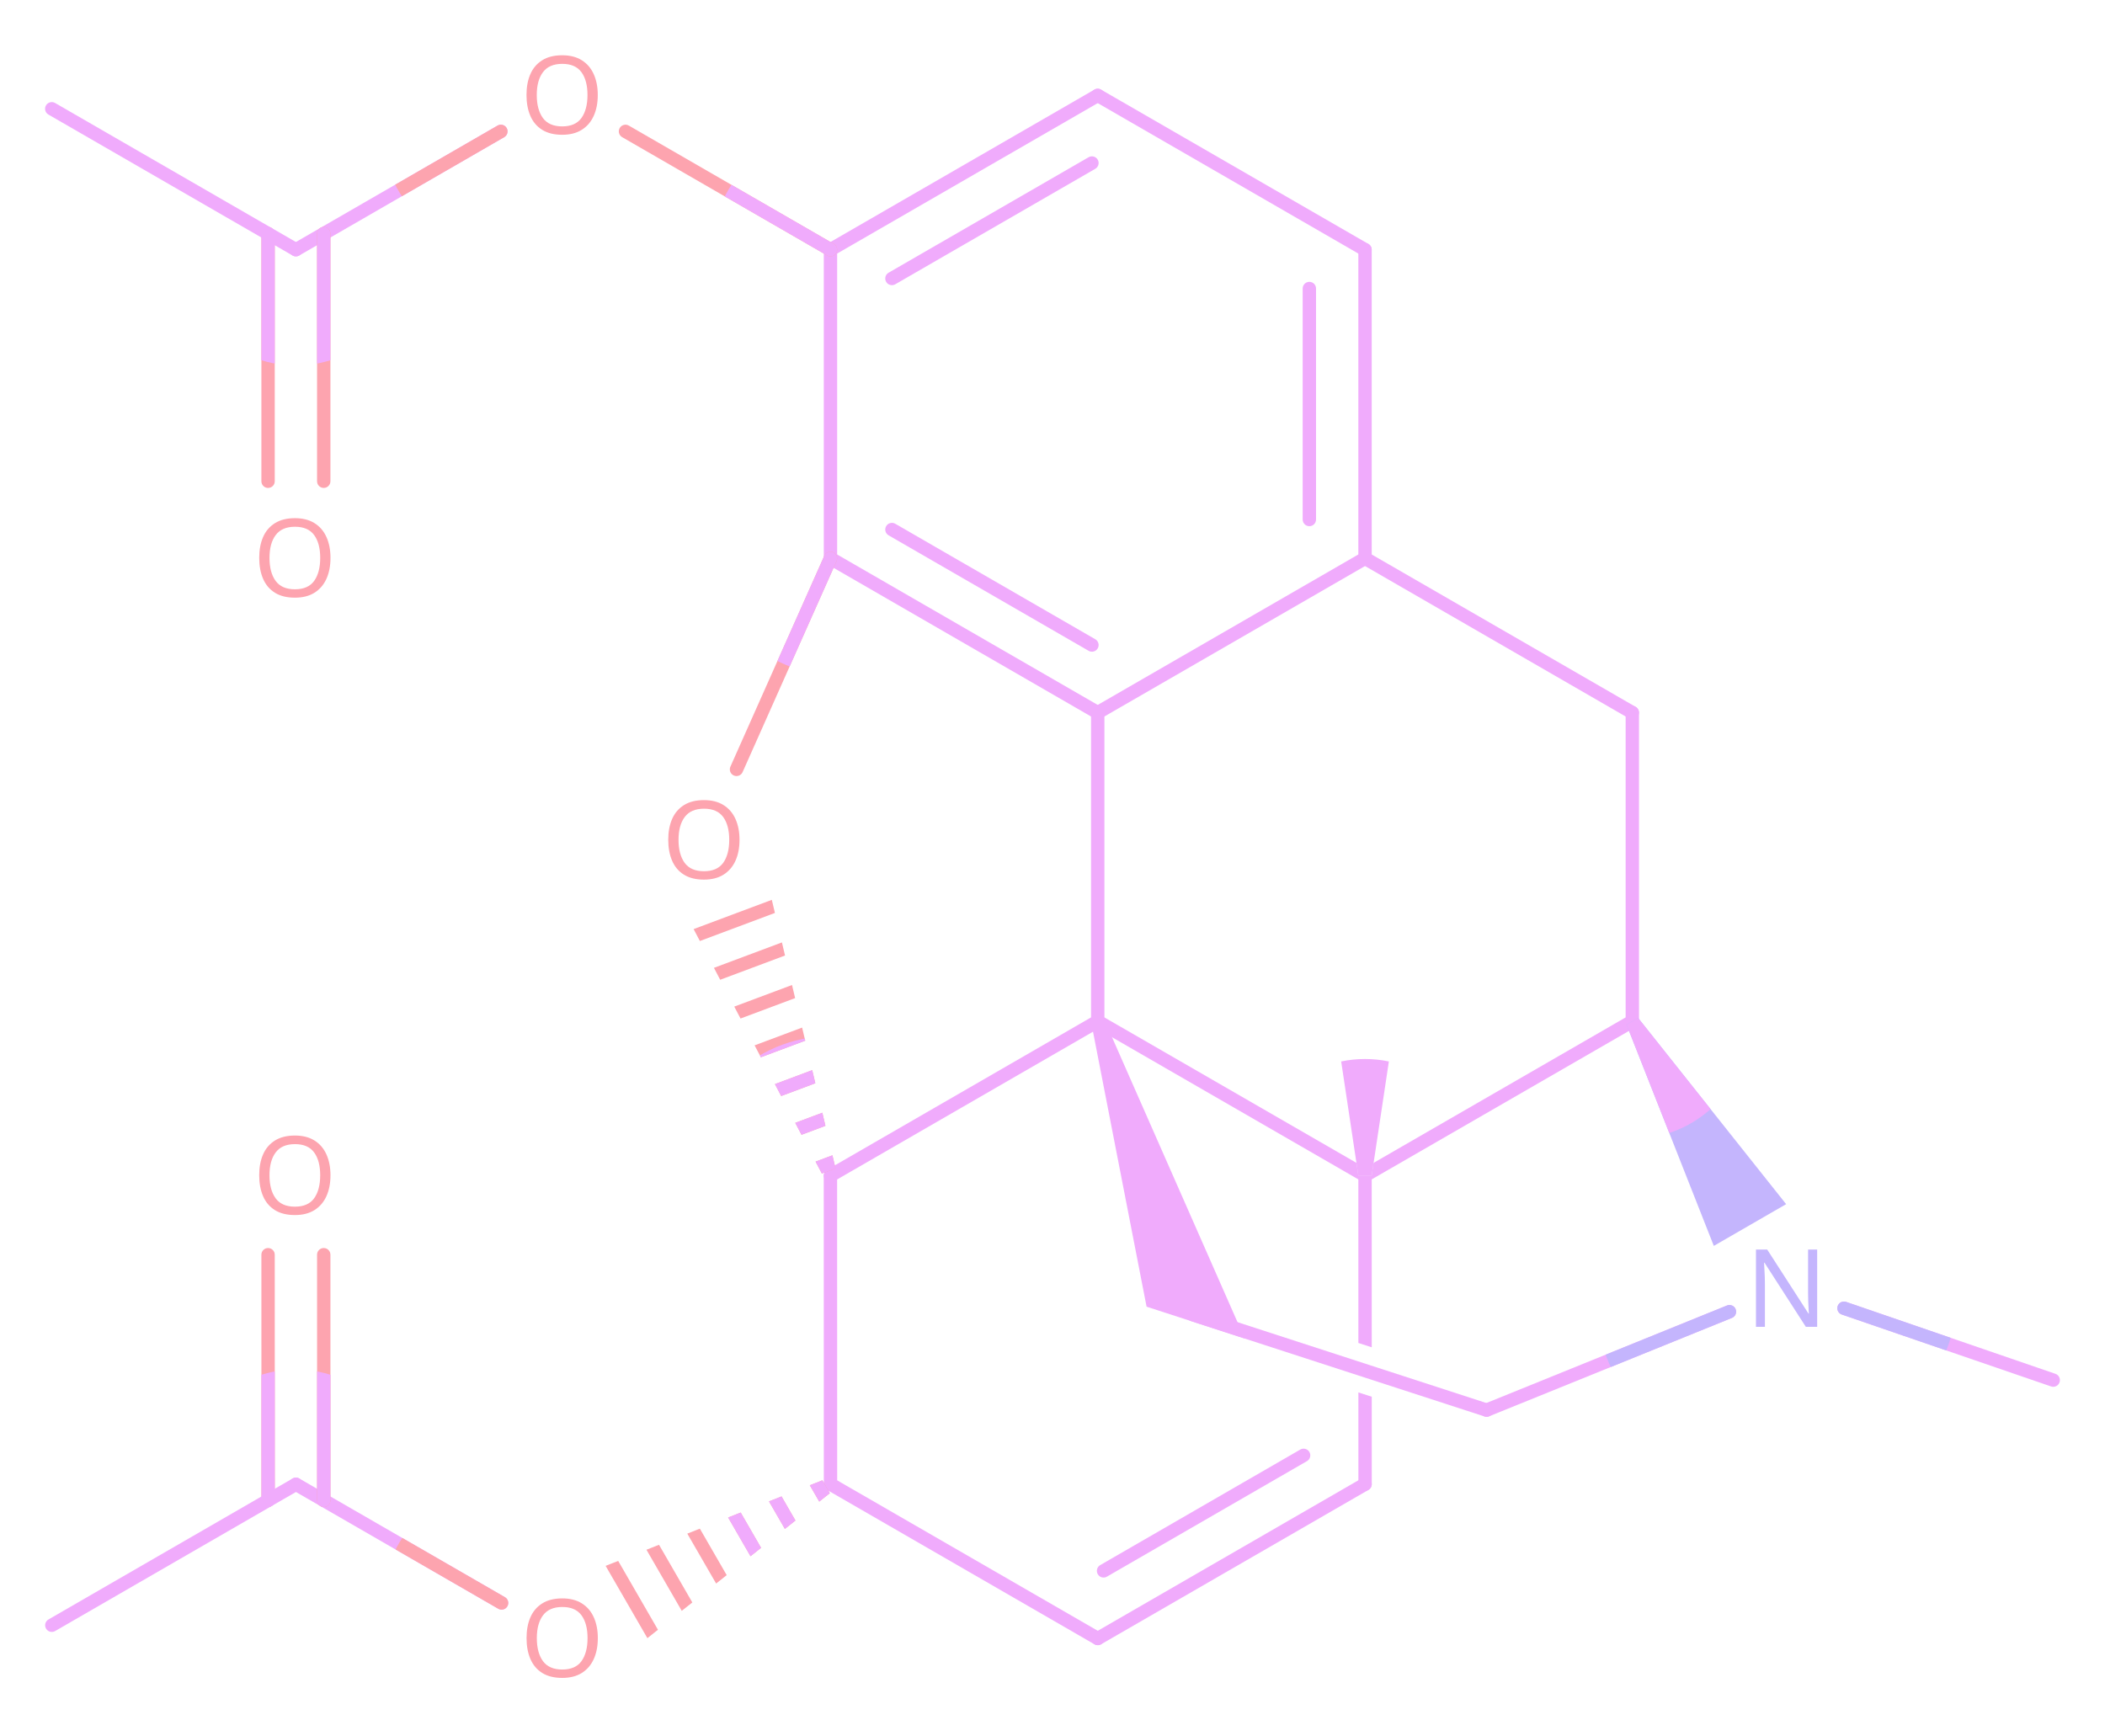
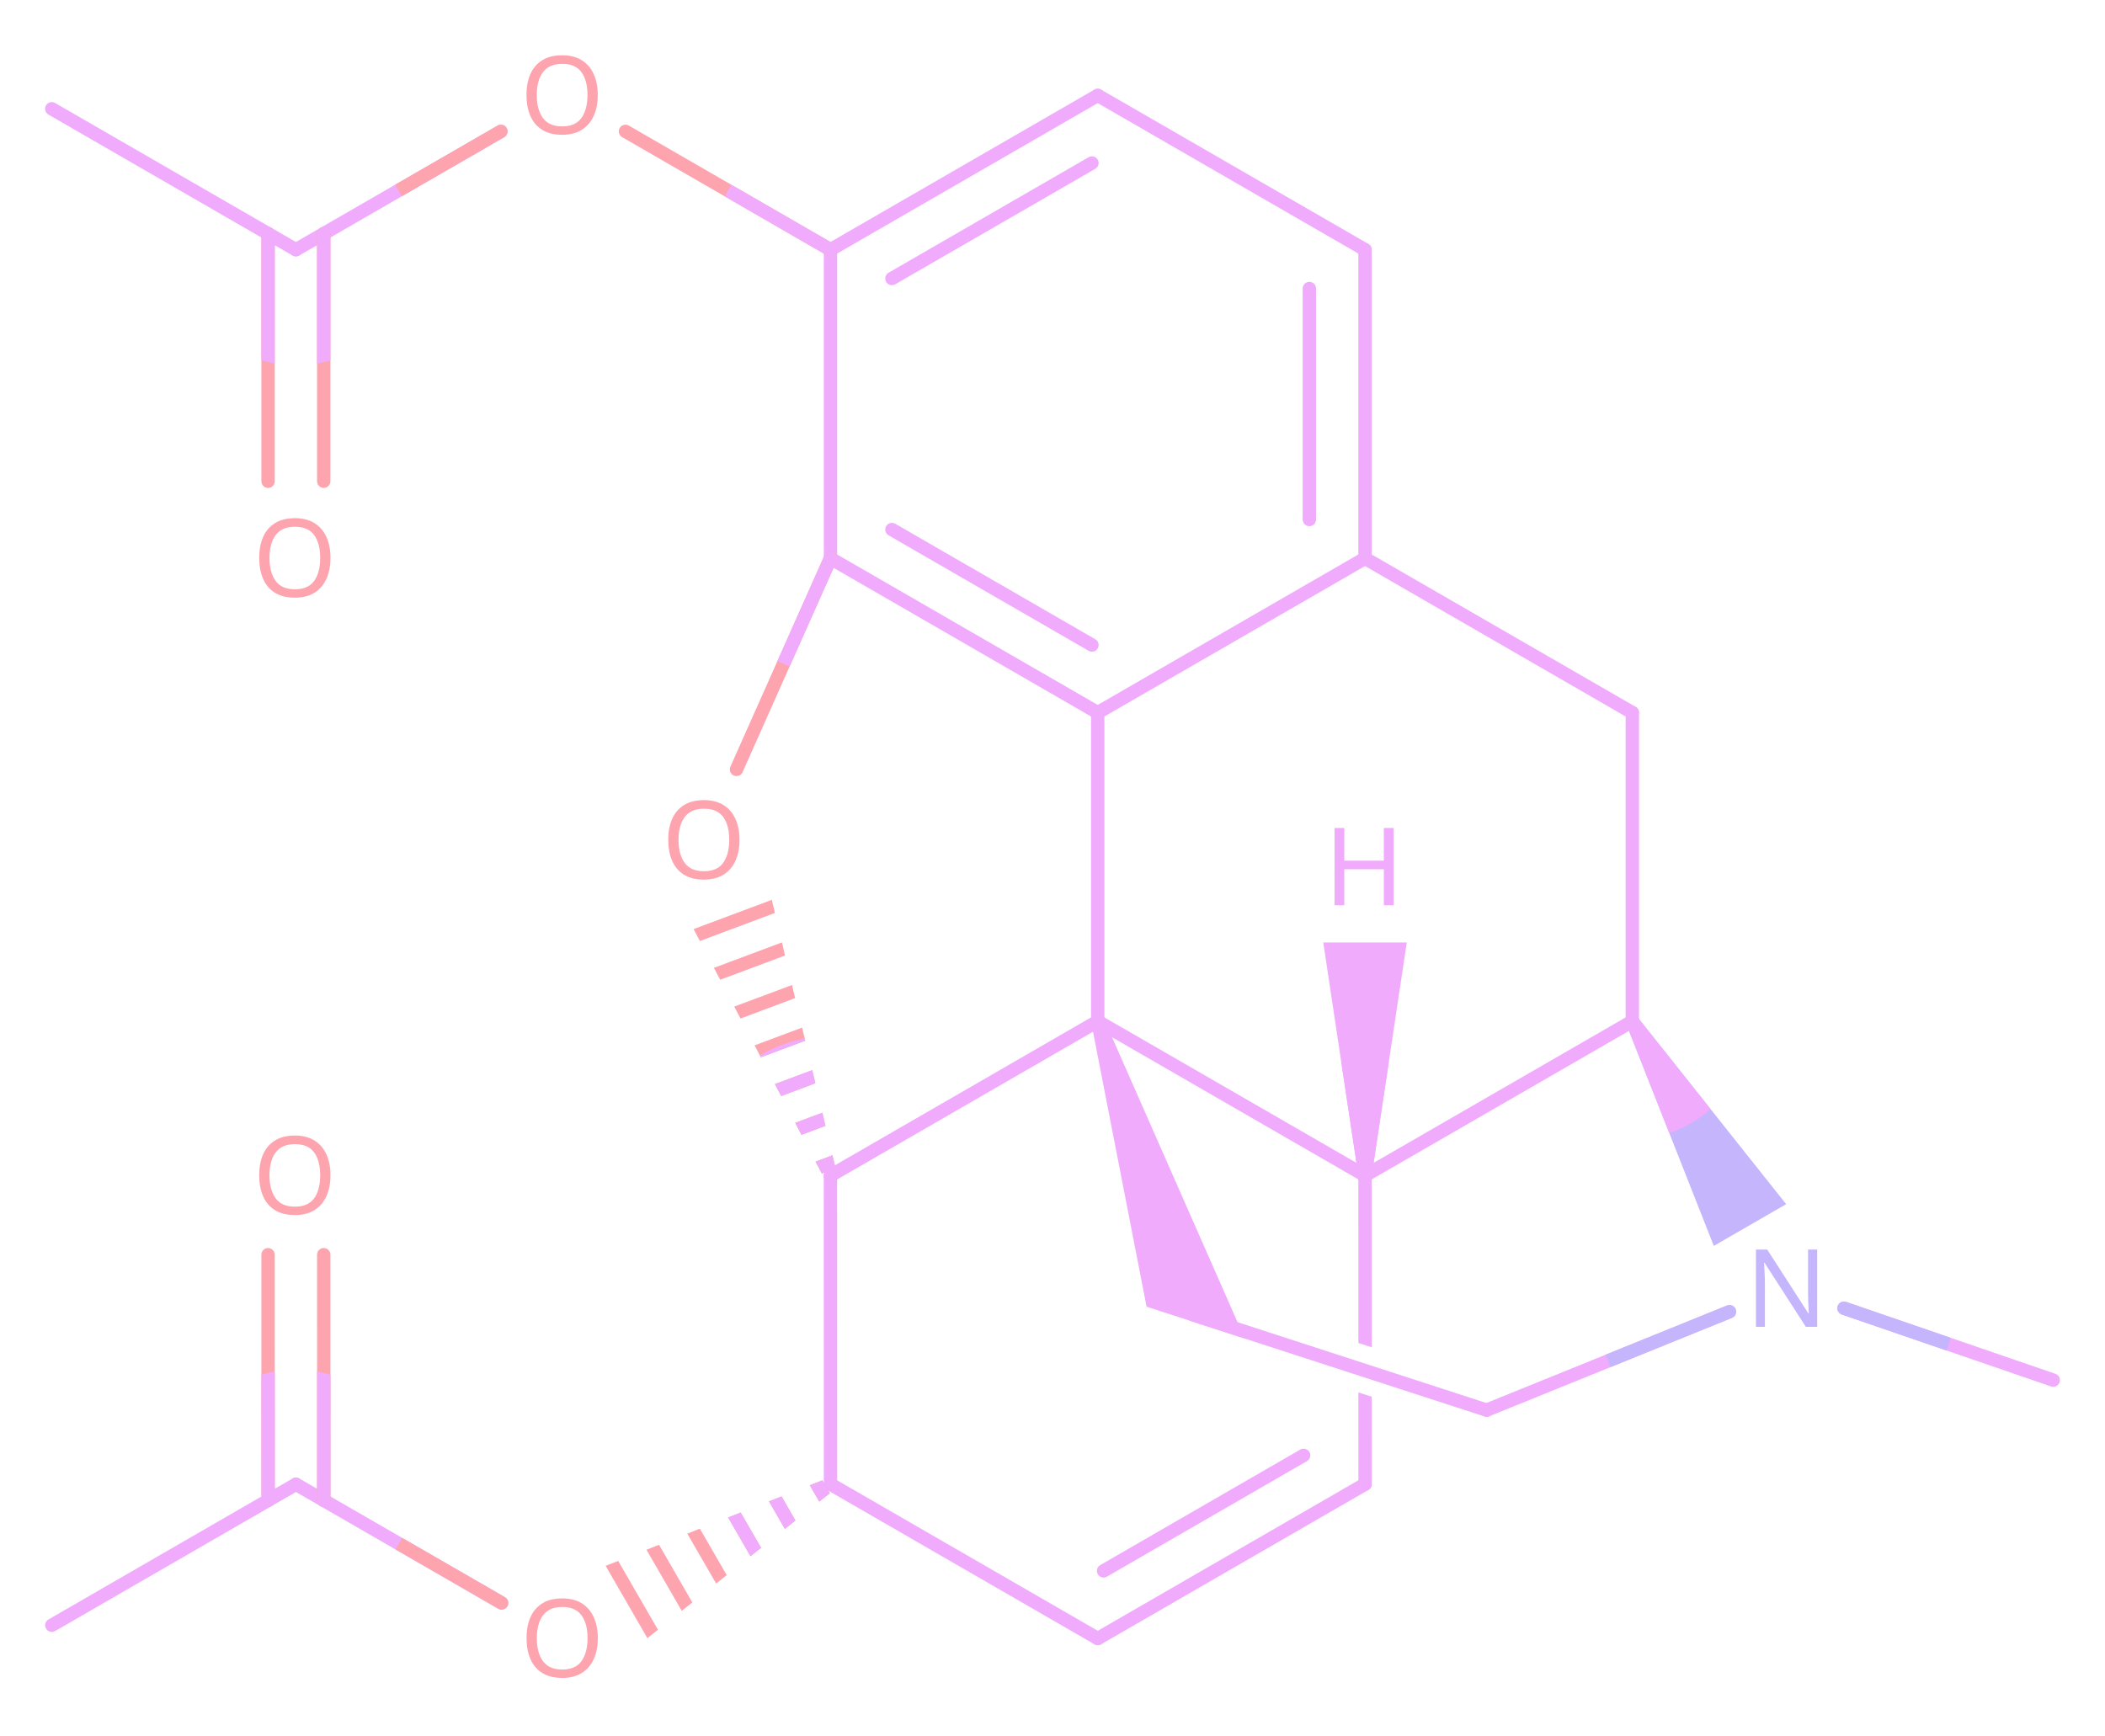
<svg xmlns="http://www.w3.org/2000/svg" width="466.989" stroke-miterlimit="10" font-weight="normal" height="385.154" font-style="normal" font-size="12px" id="svg2" version="1.1" style="font-style:normal;font-weight:normal;font-size:12px;font-family:Dialog;color-interpolation:auto;fill:#f0abfc;fill-opacity:1;stroke:none;stroke:none;stroke:none;stroke:none;stroke:none;stroke:none;stroke:none;stroke:none;color-rendering:auto;image-rendering:auto;shape-rendering:auto;text-rendering:auto">
  <defs id="genericDefs" />
  <g id="g5" transform="translate(-14.91085,-107.423)" style="fill:#f0abfc;stroke:none">
    <defs id="1620908780600-defs1">
      <clipPath clipPathUnits="userSpaceOnUse" id="1620908780803-clipPath1">
        <path d="M 0,0 800,0 800,600 0,600 0,0 Z" id="path9" style="stroke:none" />
      </clipPath>
      <clipPath clipPathUnits="userSpaceOnUse" id="1620908780413-clipPath1">
        <path d="m 281,394 65,21 q 4,7 -3,10 l -65,-21 q -4,-7 3,-10 z M 0,0 0,600 800,600 800,0 Z" id="path12" style="stroke:none" />
      </clipPath>
      <clipPath clipPathUnits="userSpaceOnUse" id="1620908780667-clipPath1">
        <path d="m 377.037,307.913 c -14.415,0 -26.102,11.686 -26.102,26.102 0,14.415 11.686,26.102 26.102,26.102 14.415,0 26.102,-11.686 26.102,-26.102 0,-14.415 -11.686,-26.102 -26.102,-26.102 z" id="path15" style="stroke:none" />
      </clipPath>
      <clipPath clipPathUnits="userSpaceOnUse" id="1620908780659-clipPath1">
        <path d="m 398.588,369.387 c -16.052,0 -29.065,13.013 -29.065,29.065 0,16.052 13.013,29.065 29.065,29.065 16.052,0 29.065,-13.013 29.065,-29.065 0,-16.052 -13.013,-29.065 -29.065,-29.065 z" id="path18" style="stroke:none" />
      </clipPath>
      <clipPath clipPathUnits="userSpaceOnUse" id="162090878094-clipPath1">
        <path d="m 317.738,342.39 c -14.277,0 -25.851,11.574 -25.851,25.851 0,14.277 11.574,25.851 25.851,25.851 14.277,0 25.851,-11.574 25.851,-25.851 0,-14.277 -11.574,-25.851 -25.851,-25.851 z" id="path21" style="stroke:none" />
      </clipPath>
      <clipPath clipPathUnits="userSpaceOnUse" id="1620908780660-clipPath1">
        <path d="m 199.149,205.674 c -14.154,0 -25.628,11.474 -25.628,25.628 0,14.154 11.474,25.628 25.628,25.628 14.154,0 25.628,-11.474 25.628,-25.628 0,-14.154 -11.474,-25.628 -25.628,-25.628 z" id="path24" style="stroke:none" />
      </clipPath>
      <clipPath clipPathUnits="userSpaceOnUse" id="1620908780742-clipPath1">
        <path d="m 199.139,337.329 c -17.083,0 -30.932,13.849 -30.932,30.932 0,17.083 13.849,30.932 30.932,30.932 17.083,0 30.932,-13.849 30.932,-30.932 0,-17.083 -13.849,-30.932 -30.932,-30.932 z" id="path27" style="stroke:none" />
      </clipPath>
      <clipPath clipPathUnits="userSpaceOnUse" id="16209087800-clipPath1">
        <path d="m 199.157,410.598 c -14.431,0 -26.131,11.699 -26.131,26.131 0,14.431 11.699,26.131 26.131,26.131 14.431,0 26.131,-11.699 26.131,-26.131 0,-14.431 -11.699,-26.131 -26.131,-26.131 z" id="path30" style="stroke:none" />
      </clipPath>
      <clipPath clipPathUnits="userSpaceOnUse" id="1620908780159-clipPath1">
        <path d="m 199.149,136.571 c -14.5,0 -26.254,11.754 -26.254,26.254 0,14.5 11.754,26.254 26.254,26.254 14.5,0 26.254,-11.754 26.254,-26.254 0,-14.5 -11.754,-26.254 -26.254,-26.254 z" id="path33" style="stroke:none" />
      </clipPath>
      <clipPath clipPathUnits="userSpaceOnUse" id="1620908780351-clipPath1">
        <path d="m 423.993,373.138 c -13.556,0 -24.545,10.989 -24.545,24.545 0,13.556 10.989,24.545 24.545,24.545 13.556,0 24.545,-10.989 24.545,-24.545 0,-13.556 -10.989,-24.545 -24.545,-24.545 z" id="path36" style="stroke:none" />
      </clipPath>
      <clipPath clipPathUnits="userSpaceOnUse" id="1620908780408-clipPath1">
        <path d="m 126.029,110.318 c -14.5,0 -26.254,11.754 -26.254,26.254 0,14.5 11.754,26.254 26.254,26.254 14.5,0 26.254,-11.754 26.254,-26.254 0,-14.499 -11.754,-26.254 -26.254,-26.254 z" id="path39" style="stroke:none" />
      </clipPath>
      <clipPath clipPathUnits="userSpaceOnUse" id="1620908780188-clipPath1">
        <path d="m 126.188,436.739 c -14.546,0 -26.338,11.792 -26.338,26.338 0,14.546 11.792,26.338 26.338,26.338 14.546,0 26.338,-11.792 26.338,-26.338 0,-14.546 -11.792,-26.338 -26.338,-26.338 z" id="path42" style="stroke:none" />
      </clipPath>
      <clipPath clipPathUnits="userSpaceOnUse" id="1620908780243-clipPath1">
        <path d="m 80.564,411.277 c -14.066,0 -25.468,11.402 -25.468,25.468 0,14.066 11.402,25.468 25.468,25.468 14.066,0 25.468,-11.402 25.468,-25.468 0,-14.066 -11.402,-25.468 -25.468,-25.468 z" id="path45" style="stroke:none" />
      </clipPath>
      <clipPath clipPathUnits="userSpaceOnUse" id="1620908780186-clipPath1">
        <path d="m 80.556,137.14 c -14.186,0 -25.687,11.5 -25.687,25.687 0,14.186 11.5,25.687 25.687,25.687 14.186,0 25.687,-11.5 25.687,-25.687 0,-14.186 -11.5,-25.687 -25.687,-25.687 z" id="path48" style="stroke:none" />
      </clipPath>
      <clipPath clipPathUnits="userSpaceOnUse" id="1620908780757-clipPath1">
        <path d="m -402.139,-378.811 800,0 0,600 -800,0 0,-600 z" id="path51" style="stroke:none" />
      </clipPath>
      <clipPath clipPathUnits="userSpaceOnUse" id="1620908780254-clipPath1">
        <path d="m -308.652,-285.272 800,0 0,600 -800,0 0,-600 z" id="path54" style="stroke:none" />
      </clipPath>
      <clipPath clipPathUnits="userSpaceOnUse" id="1620908780354-clipPath1">
        <path d="m -161.691,-279.352 800,0 0,600 -800,0 0,-600 z" id="path57" style="stroke:none" />
      </clipPath>
      <clipPath clipPathUnits="userSpaceOnUse" id="1620908780386-clipPath1">
        <path d="m -130.256,-456.471 800,0 0,600 -800,0 0,-600 z" id="path60" style="stroke:none" />
      </clipPath>
      <clipPath clipPathUnits="userSpaceOnUse" id="1620908780566-clipPath1">
        <path d="m -130.243,-114.091 800,0 0,600 -800,0 0,-600 z" id="path63" style="stroke:none" />
      </clipPath>
      <clipPath clipPathUnits="userSpaceOnUse" id="1620908780658-clipPath1">
        <path d="m -70.945,-353.776 800,0 0,600 -800,0 0,-600 z" id="path66" style="stroke:none" />
      </clipPath>
      <clipPath clipPathUnits="userSpaceOnUse" id="162090878036-clipPath1">
        <path d="m -70.948,-216.797 800,0 0,600 -800,0 0,-600 z" id="path69" style="stroke:none" />
      </clipPath>
    </defs>
    <g id="g71" style="text-rendering:geometricPrecision;fill:#f0abfc;stroke:none">
      <path d="m 257.898,144.875 c 0.709,-0.409 0.952,-1.315 0.542,-2.024 -0.409,-0.709 -1.315,-0.952 -2.024,-0.542 L 212.042,167.93 c -0.709,0.409 -0.952,1.315 -0.542,2.025 0.409,0.709 1.315,0.952 2.024,0.542 z m 1.283,-15.002 c 0.709,-0.409 0.952,-1.315 0.542,-2.025 -0.409,-0.709 -1.315,-0.952 -2.024,-0.542 L 198.408,161.541 c -0.709,0.409 -0.952,1.315 -0.542,2.025 0.409,0.709 1.316,0.952 2.025,0.542 z" clip-path="url(#1620908780803-clipPath1)" id="path73" style="stroke:none" />
    </g>
    <g id="g75" style="text-rendering:geometricPrecision;fill:#f0abfc;stroke:none">
      <path d="m 197.667,162.824 0,68.478 c 0,0.819 0.663,1.482 1.482,1.482 0.819,0 1.482,-0.663 1.482,-1.482 l 0,-68.478 c 0,-0.819 -0.663,-1.482 -1.482,-1.482 -0.819,0 -1.482,0.663 -1.482,1.482 z" clip-path="url(#1620908780803-clipPath1)" id="path77" style="stroke:none" />
    </g>
    <g id="g79" style="text-rendering:geometricPrecision;fill:#f0abfc;stroke:none">
      <path d="m 213.524,223.63 c -0.709,-0.409 -1.615,-0.167 -2.024,0.542 -0.409,0.709 -0.167,1.615 0.542,2.025 l 44.374,25.622 c 0.709,0.409 1.615,0.167 2.024,-0.542 0.409,-0.709 0.167,-1.615 -0.542,-2.024 z m -13.634,6.389 c -0.709,-0.409 -1.615,-0.167 -2.025,0.542 -0.409,0.709 -0.167,1.615 0.542,2.025 l 59.291,34.235 c 0.709,0.409 1.615,0.167 2.024,-0.542 0.409,-0.709 0.167,-1.615 -0.542,-2.025 z" clip-path="url(#1620908780803-clipPath1)" id="path81" style="stroke:none" />
    </g>
    <g id="g83" style="text-rendering:geometricPrecision;fill:#f0abfc;stroke:none">
      <path d="m 259.18,266.82 59.299,-34.235 c 0.709,-0.409 0.952,-1.315 0.542,-2.024 -0.409,-0.709 -1.315,-0.952 -2.024,-0.542 l -59.299,34.235 c -0.709,0.409 -0.952,1.315 -0.542,2.025 0.409,0.709 1.315,0.952 2.025,0.542 z" clip-path="url(#1620908780803-clipPath1)" id="path85" style="stroke:none" />
    </g>
    <g id="g87" style="text-rendering:geometricPrecision;fill:#f0abfc;stroke:none">
      <path d="m 303.906,222.69 c 0,0.819 0.663,1.482 1.482,1.482 0.819,0 1.482,-0.663 1.482,-1.482 l 0,-51.253 c 0,-0.819 -0.663,-1.482 -1.482,-1.482 -0.819,0 -1.482,0.663 -1.482,1.482 z m 12.35,8.613 c 0,0.819 0.663,1.482 1.482,1.482 0.819,0 1.482,-0.663 1.482,-1.482 l 0,-68.478 c 0,-0.819 -0.663,-1.482 -1.482,-1.482 -0.819,0 -1.482,0.663 -1.482,1.482 z" clip-path="url(#1620908780803-clipPath1)" id="path89" style="stroke:none" />
    </g>
    <g id="g91" style="text-rendering:geometricPrecision;fill:#f0abfc;stroke:none">
      <path d="m 318.479,161.541 -59.299,-34.235 c -0.709,-0.409 -1.615,-0.167 -2.025,0.542 -0.409,0.709 -0.167,1.615 0.542,2.025 l 59.299,34.235 c 0.709,0.409 1.615,0.167 2.024,-0.542 0.409,-0.709 0.167,-1.615 -0.542,-2.024 z" clip-path="url(#1620908780803-clipPath1)" id="path93" style="stroke:none" />
    </g>
    <g id="g95" style="text-rendering:geometricPrecision;fill:#f0abfc;stroke:none">
      <path d="m 257.699,335.298 59.299,34.226 c 0.709,0.409 1.615,0.166 2.024,-0.543 0.409,-0.709 0.166,-1.615 -0.543,-2.024 l -59.299,-34.226 c -0.709,-0.409 -1.615,-0.166 -2.024,0.543 -0.409,0.709 -0.166,1.615 0.543,2.024 z" clip-path="url(#1620908780803-clipPath1)" id="path97" style="stroke:none" />
    </g>
    <g id="g99" style="text-rendering:geometricPrecision;fill:#f0abfc;stroke:none">
      <path d="m 318.479,369.525 59.299,-34.226 c 0.709,-0.409 0.952,-1.315 0.543,-2.024 -0.409,-0.709 -1.315,-0.952 -2.024,-0.543 l -59.299,34.226 c -0.709,0.409 -0.952,1.315 -0.543,2.024 0.409,0.709 1.315,0.952 2.024,0.543 z" clip-path="url(#1620908780803-clipPath1)" id="path101" style="stroke:none" />
    </g>
    <g id="g103" style="text-rendering:geometricPrecision;fill:#f0abfc;stroke:none">
      <path d="m 378.519,334.015 0,-68.478 c 0,-0.819 -0.663,-1.482 -1.482,-1.482 -0.819,0 -1.482,0.663 -1.482,1.482 l 0,68.478 c 0,0.819 0.663,1.482 1.482,1.482 0.819,0 1.482,-0.663 1.482,-1.482 z" clip-path="url(#1620908780803-clipPath1)" id="path105" style="stroke:none" />
    </g>
    <g id="g107" style="text-rendering:geometricPrecision;fill:#f0abfc;stroke:none">
      <path d="m 256.957,265.537 0,68.478 c 0,0.819 0.663,1.482 1.482,1.482 0.819,0 1.482,-0.663 1.482,-1.482 l 0,-68.478 c 0,-0.819 -0.663,-1.482 -1.482,-1.482 -0.819,0 -1.482,0.663 -1.482,1.482 z" clip-path="url(#1620908780803-clipPath1)" id="path109" style="stroke:none" />
    </g>
    <g id="g111" style="text-rendering:geometricPrecision;fill:#f0abfc;stroke:none">
      <path d="m 316.997,232.586 59.299,34.235 c 0.709,0.409 1.615,0.167 2.025,-0.542 0.409,-0.709 0.167,-1.615 -0.542,-2.025 l -59.299,-34.235 c -0.709,-0.409 -1.615,-0.167 -2.024,0.542 -0.409,0.709 -0.167,1.615 0.542,2.024 z" clip-path="url(#1620908780803-clipPath1)" id="path113" style="stroke:none" />
    </g>
    <g id="g115" style="text-rendering:geometricPrecision;fill:#f0abfc;stroke:none">
      <path d="m 197.657,368.261 0.018,68.468 c 2e-4,0.819 0.664,1.482 1.482,1.482 0.819,-2e-4 1.482,-0.664 1.482,-1.482 l -0.018,-68.468 c -2e-4,-0.819 -0.664,-1.482 -1.482,-1.482 -0.819,2e-4 -1.482,0.664 -1.482,1.482 z" clip-path="url(#1620908780803-clipPath1)" id="path117" style="stroke:none" />
    </g>
    <g id="g119" style="text-rendering:geometricPrecision;fill:#f0abfc;stroke:none">
      <path d="m 198.416,438.012 59.295,34.233 c 0.709,0.409 1.615,0.167 2.024,-0.542 0.409,-0.709 0.167,-1.615 -0.542,-2.024 L 199.898,435.445 c -0.709,-0.409 -1.615,-0.167 -2.024,0.542 -0.409,0.709 -0.167,1.615 0.542,2.024 z" clip-path="url(#1620908780803-clipPath1)" id="path121" style="stroke:none" />
    </g>
    <g id="g123" style="text-rendering:geometricPrecision;fill:#f0abfc;stroke:none">
      <path d="m 258.993,454.675 c -0.709,0.409 -0.952,1.316 -0.542,2.025 0.409,0.709 1.316,0.952 2.025,0.542 L 304.857,431.61 c 0.709,-0.409 0.952,-1.316 0.542,-2.025 -0.409,-0.709 -1.316,-0.952 -2.025,-0.542 z m -1.282,15.002 c -0.709,0.409 -0.952,1.316 -0.542,2.025 0.409,0.709 1.316,0.952 2.025,0.542 l 59.299,-34.247 c 0.709,-0.409 0.952,-1.316 0.542,-2.025 -0.409,-0.709 -1.316,-0.952 -2.025,-0.542 z" clip-path="url(#1620908780803-clipPath1)" id="path125" style="stroke:none" />
    </g>
    <g id="g127" style="text-rendering:geometricPrecision;fill:#f0abfc;stroke:none">
      <path d="m 257.698,332.731 -59.301,34.246 c -0.709,0.409 -0.952,1.316 -0.542,2.025 0.409,0.709 1.316,0.952 2.025,0.542 l 59.301,-34.246 c 0.709,-0.409 0.952,-1.316 0.542,-2.025 -0.409,-0.709 -1.316,-0.952 -2.025,-0.542 z" clip-path="url(#1620908780803-clipPath1)" id="path129" style="stroke:none" />
    </g>
    <g id="g131" style="text-rendering:geometricPrecision;fill:#f0abfc;stroke:none">
      <path d="m 316.256,368.242 0.013,68.473 c 1e-4,0.819 0.664,1.482 1.482,1.482 0.819,-2e-4 1.482,-0.664 1.482,-1.482 l -0.013,-68.473 c -2e-4,-0.819 -0.664,-1.482 -1.482,-1.482 -0.819,1e-4 -1.482,0.664 -1.482,1.482 z" clip-path="url(#1620908780413-clipPath1)" id="path133" style="stroke:none" />
    </g>
    <g id="g135" style="text-rendering:geometricPrecision;fill:#f0abfc;stroke:none">
      <path d="m 258.44,334.015 -1.409,0.458 12.245,62.865 10.889,3.538 10.889,3.538 -31.204,-70.857 z" clip-path="url(#1620908780803-clipPath1)" id="path137" style="stroke:none" />
    </g>
    <g id="g139" style="fill:#c4b5fd;stroke:none;text-rendering:geometricPrecision">
      <path d="m 377.037,334.015 -1.284,0.741 19.363,49.099 8.022,-4.631 8.022,-4.631 -32.84,-41.319 z" clip-path="url(#1620908780803-clipPath1)" id="path141" style="stroke:none" />
      <path d="m 377.037,334.015 -1.284,0.741 19.363,49.099 8.022,-4.631 8.022,-4.631 -32.84,-41.319 z" clip-path="url(#1620908780667-clipPath1)" id="path143" style="fill:#f0abfc;stroke:none" />
    </g>
    <g id="g145" style="text-rendering:geometricPrecision;fill:#f0abfc;stroke:none">
      <path d="m 279.14,400.543 65.118,21.158 c 0.779,0.253 1.614,-0.173 1.867,-0.952 0.253,-0.778 -0.173,-1.614 -0.952,-1.867 l -65.118,-21.158 c -0.779,-0.253 -1.614,0.173 -1.867,0.952 -0.253,0.778 0.173,1.614 0.952,1.867 z" clip-path="url(#1620908780803-clipPath1)" id="path147" style="stroke:none" />
    </g>
    <g id="g149" style="text-rendering:geometricPrecision;fill:#f0abfc;stroke:none">
      <path d="m 398.032,397.079 -53.872,21.839 c -0.759,0.308 -1.124,1.171 -0.817,1.93 0.307,0.759 1.171,1.124 1.93,0.817 l 53.872,-21.839 c 0.759,-0.308 1.124,-1.171 0.817,-1.93 -0.308,-0.759 -1.172,-1.124 -1.93,-0.817 z" clip-path="url(#1620908780803-clipPath1)" id="path151" style="stroke:none" />
      <path d="m 398.032,397.079 -53.872,21.839 c -0.759,0.308 -1.124,1.171 -0.817,1.93 0.307,0.759 1.171,1.124 1.93,0.817 l 53.872,-21.839 c 0.759,-0.308 1.124,-1.171 0.817,-1.93 -0.308,-0.759 -1.172,-1.124 -1.93,-0.817 z" clip-path="url(#1620908780659-clipPath1)" id="path153" style="fill:#c4b5fd;stroke:none" />
    </g>
-     <g id="g155" style="fill:#ffffff99;stroke:none;text-rendering:geometricPrecision">
+     <g id="g155" style="fill:#f0abfc;stroke:none;text-rendering:geometricPrecision">
      <path d="m 317.738,368.241 1.482,0 7.781,-51.702 -9.263,0 -9.263,0 7.781,51.702 z" clip-path="url(#1620908780803-clipPath1)" id="path157" style="stroke:none" />
      <path d="m 317.738,368.241 1.482,0 7.781,-51.702 -9.263,0 -9.263,0 7.781,51.702 z" clip-path="url(#162090878094-clipPath1)" id="path159" style="fill:#f0abfc;stroke:none" />
    </g>
    <g id="g161" style="fill:#fda4af;stroke:none;text-rendering:geometricPrecision">
      <path d="m 197.795,230.7 -20.848,46.825 c -0.333,0.748 0.003,1.624 0.751,1.957 0.748,0.333 1.624,-0.003 1.957,-0.751 l 20.848,-46.825 c 0.333,-0.748 -0.003,-1.624 -0.751,-1.957 -0.748,-0.333 -1.624,0.003 -1.957,0.751 z" clip-path="url(#1620908780803-clipPath1)" id="path163" style="stroke:none" />
      <path d="m 197.795,230.7 -20.848,46.825 c -0.333,0.748 0.003,1.624 0.751,1.957 0.748,0.333 1.624,-0.003 1.957,-0.751 l 20.848,-46.825 c 0.333,-0.748 -0.003,-1.624 -0.751,-1.957 -0.748,-0.333 -1.624,0.003 -1.957,0.751 z" clip-path="url(#1620908780660-clipPath1)" id="path165" style="fill:#f0abfc;stroke:none" />
    </g>
    <g id="g167" style="fill:#fda4af;stroke:none;text-rendering:geometricPrecision">
      <path d="m 195.847,365.152 1.388,2.645 3.036,-1.136 0,0 -0.69,-2.907 -3.734,1.397 z m -4.51,-8.598 1.388,2.646 0,0 5.305,-1.985 0,0 -0.689,-2.907 0,0 -6.003,2.246 z m -4.51,-8.598 1.388,2.646 7.574,-2.834 0,0 -0.69,-2.907 0,0 -8.273,3.095 z m -4.51,-8.598 1.388,2.646 0,0 9.844,-3.683 0,0 -0.69,-2.907 0,0 -10.542,3.944 z m -4.51,-8.598 1.388,2.646 12.114,-4.532 0,0 -0.69,-2.907 -12.812,4.793 z m -4.51,-8.598 1.388,2.645 14.383,-5.381 -0.689,-2.907 0,0 -15.081,5.643 z m -4.51,-8.598 1.388,2.646 0,0 16.652,-6.23 0,0 -0.69,-2.907 -8.675,3.246 -8.675,3.246 z" clip-path="url(#1620908780803-clipPath1)" id="path169" style="stroke:none" />
      <path d="m 195.847,365.152 1.388,2.645 3.036,-1.136 0,0 -0.69,-2.907 -3.734,1.397 z m -4.51,-8.598 1.388,2.646 0,0 5.305,-1.985 0,0 -0.689,-2.907 0,0 -6.003,2.246 z m -4.51,-8.598 1.388,2.646 7.574,-2.834 0,0 -0.69,-2.907 0,0 -8.273,3.095 z m -4.51,-8.598 1.388,2.646 0,0 9.844,-3.683 0,0 -0.69,-2.907 0,0 -10.542,3.944 z m -4.51,-8.598 1.388,2.646 12.114,-4.532 0,0 -0.69,-2.907 -12.812,4.793 z m -4.51,-8.598 1.388,2.645 14.383,-5.381 -0.689,-2.907 0,0 -15.081,5.643 z m -4.51,-8.598 1.388,2.646 0,0 16.652,-6.23 0,0 -0.69,-2.907 -8.675,3.246 -8.675,3.246 z" clip-path="url(#1620908780742-clipPath1)" id="path171" style="fill:#f0abfc;stroke:none" />
    </g>
    <g id="g173" style="fill:#fda4af;stroke:none;text-rendering:geometricPrecision">
      <path d="m 196.657,440.588 2.346,-1.865 0,0 -1.651,-2.858 0,0 -2.787,1.1 0,0 2.092,3.623 z m -7.625,6.06 2.346,-1.865 0,0 -3.085,-5.342 -2.787,1.1 0,0 3.527,6.107 z m -7.625,6.06 2.346,-1.865 0,0 -4.52,-7.826 0,0 -2.787,1.1 4.961,8.591 z m -7.625,6.06 2.346,-1.865 0,0 -5.955,-10.31 0,0 -2.787,1.1 0,0 6.396,11.074 z m -7.625,6.06 2.346,-1.865 -7.389,-12.794 0,0 -2.787,1.1 0,0 7.83,13.558 z m -7.625,6.06 2.346,-1.865 -8.823,-15.278 0,0 -2.787,1.1 4.632,8.021 4.633,8.021 z" clip-path="url(#1620908780803-clipPath1)" id="path175" style="stroke:none" />
      <path d="m 196.657,440.588 2.346,-1.865 0,0 -1.651,-2.858 0,0 -2.787,1.1 0,0 2.092,3.623 z m -7.625,6.06 2.346,-1.865 0,0 -3.085,-5.342 -2.787,1.1 0,0 3.527,6.107 z m -7.625,6.06 2.346,-1.865 0,0 -4.52,-7.826 0,0 -2.787,1.1 4.961,8.591 z m -7.625,6.06 2.346,-1.865 0,0 -5.955,-10.31 0,0 -2.787,1.1 0,0 6.396,11.074 z m -7.625,6.06 2.346,-1.865 -7.389,-12.794 0,0 -2.787,1.1 0,0 7.83,13.558 z m -7.625,6.06 2.346,-1.865 -8.823,-15.278 0,0 -2.787,1.1 4.632,8.021 4.633,8.021 z" clip-path="url(#16209087800-clipPath1)" id="path177" style="fill:#f0abfc;stroke:none" />
    </g>
    <g id="g179" style="fill:#fda4af;stroke:none;text-rendering:geometricPrecision">
      <path d="m 199.89,161.541 -45.474,-26.253 c -0.709,-0.409 -1.615,-0.167 -2.025,0.542 -0.409,0.709 -0.167,1.615 0.542,2.024 l 45.474,26.253 c 0.709,0.409 1.615,0.167 2.024,-0.542 0.409,-0.709 0.167,-1.615 -0.542,-2.024 z" clip-path="url(#1620908780803-clipPath1)" id="path181" style="stroke:none" />
      <path d="m 199.89,161.541 -45.474,-26.253 c -0.709,-0.409 -1.615,-0.167 -2.025,0.542 -0.409,0.709 -0.167,1.615 0.542,2.024 l 45.474,26.253 c 0.709,0.409 1.615,0.167 2.024,-0.542 0.409,-0.709 0.167,-1.615 -0.542,-2.024 z" clip-path="url(#1620908780159-clipPath1)" id="path183" style="fill:#f0abfc;stroke:none" />
    </g>
    <g id="g185" style="text-rendering:geometricPrecision;fill:#f0abfc;stroke:none">
      <path d="m 423.511,399.084 46.425,15.955 c 0.774,0.266 1.617,-0.146 1.883,-0.92 0.266,-0.774 -0.146,-1.617 -0.92,-1.883 l -46.425,-15.955 c -0.774,-0.266 -1.617,0.146 -1.883,0.92 -0.266,0.774 0.146,1.617 0.92,1.883 z" clip-path="url(#1620908780803-clipPath1)" id="path187" style="stroke:none" />
      <path d="m 423.511,399.084 46.425,15.955 c 0.774,0.266 1.617,-0.146 1.883,-0.92 0.266,-0.774 -0.146,-1.617 -0.92,-1.883 l -46.425,-15.955 c -0.774,-0.266 -1.617,0.146 -1.883,0.92 -0.266,0.774 0.146,1.617 0.92,1.883 z" clip-path="url(#1620908780351-clipPath1)" id="path189" style="fill:#c4b5fd;stroke:none" />
    </g>
    <g id="g191" style="text-rendering:geometricPrecision;fill:#f0abfc;stroke:none">
      <path d="m 125.288,135.289 -45.472,26.255 c -0.709,0.409 -0.952,1.316 -0.542,2.025 0.409,0.709 1.315,0.952 2.025,0.542 l 45.472,-26.255 c 0.709,-0.409 0.952,-1.315 0.542,-2.025 -0.409,-0.709 -1.316,-0.952 -2.025,-0.542 z" clip-path="url(#1620908780803-clipPath1)" id="path193" style="stroke:none" />
      <path d="m 125.288,135.289 -45.472,26.255 c -0.709,0.409 -0.952,1.316 -0.542,2.025 0.409,0.709 1.315,0.952 2.025,0.542 l 45.472,-26.255 c 0.709,-0.409 0.952,-1.315 0.542,-2.025 -0.409,-0.709 -1.316,-0.952 -2.025,-0.542 z" clip-path="url(#1620908780408-clipPath1)" id="path195" style="fill:#fda4af;stroke:none" />
    </g>
    <g id="g197" style="text-rendering:geometricPrecision;fill:#f0abfc;stroke:none">
      <path d="M 126.928,461.794 81.305,435.462 c -0.709,-0.409 -1.615,-0.166 -2.024,0.543 -0.409,0.709 -0.166,1.615 0.543,2.024 l 45.623,26.332 c 0.709,0.409 1.615,0.166 2.024,-0.543 0.409,-0.709 0.166,-1.615 -0.543,-2.024 z" clip-path="url(#1620908780803-clipPath1)" id="path199" style="stroke:none" />
      <path d="M 126.928,461.794 81.305,435.462 c -0.709,-0.409 -1.615,-0.166 -2.024,0.543 -0.409,0.709 -0.166,1.615 0.543,2.024 l 45.623,26.332 c 0.709,0.409 1.615,0.166 2.024,-0.543 0.409,-0.709 0.166,-1.615 -0.543,-2.024 z" clip-path="url(#1620908780188-clipPath1)" id="path201" style="fill:#fda4af;stroke:none" />
    </g>
    <g id="g203" style="fill:#fda4af;stroke:none;text-rendering:geometricPrecision">
      <path d="m 72.908,440.311 c 10e-5,0.819 0.664,1.482 1.482,1.482 0.819,-1e-4 1.482,-0.664 1.482,-1.482 l -0.008,-54.501 c -10e-5,-0.819 -0.664,-1.482 -1.482,-1.482 -0.819,2e-4 -1.482,0.664 -1.482,1.482 z m 12.35,-0.002 c 10e-5,0.819 0.663,1.482 1.482,1.482 0.819,-1e-4 1.482,-0.663 1.482,-1.482 l -0.008,-54.501 c -2e-4,-0.819 -0.664,-1.482 -1.482,-1.482 -0.819,1e-4 -1.482,0.664 -1.482,1.482 z" clip-path="url(#1620908780803-clipPath1)" id="path205" style="stroke:none" />
      <path d="m 72.908,440.311 c 10e-5,0.819 0.664,1.482 1.482,1.482 0.819,-1e-4 1.482,-0.664 1.482,-1.482 l -0.008,-54.501 c -10e-5,-0.819 -0.664,-1.482 -1.482,-1.482 -0.819,2e-4 -1.482,0.664 -1.482,1.482 z m 12.35,-0.002 c 10e-5,0.819 0.663,1.482 1.482,1.482 0.819,-1e-4 1.482,-0.663 1.482,-1.482 l -0.008,-54.501 c -2e-4,-0.819 -0.664,-1.482 -1.482,-1.482 -0.819,1e-4 -1.482,0.664 -1.482,1.482 z" clip-path="url(#1620908780243-clipPath1)" id="path207" style="fill:#f0abfc;stroke:none" />
    </g>
    <g id="g209" style="fill:#fda4af;stroke:none;text-rendering:geometricPrecision">
      <path d="m 88.213,159.262 c 0,-0.819 -0.663,-1.482 -1.482,-1.482 -0.819,0 -1.482,0.663 -1.482,1.482 l 0.001,54.939 c 0,0.819 0.663,1.482 1.482,1.482 0.819,0 1.482,-0.663 1.482,-1.482 z m -12.35,3e-4 c 0,-0.819 -0.663,-1.482 -1.482,-1.482 -0.819,0 -1.482,0.663 -1.482,1.482 l 0.001,54.939 c 0,0.819 0.663,1.482 1.482,1.482 0.819,0 1.482,-0.663 1.482,-1.482 z" clip-path="url(#1620908780803-clipPath1)" id="path211" style="stroke:none" />
      <path d="m 88.213,159.262 c 0,-0.819 -0.663,-1.482 -1.482,-1.482 -0.819,0 -1.482,0.663 -1.482,1.482 l 0.001,54.939 c 0,0.819 0.663,1.482 1.482,1.482 0.819,0 1.482,-0.663 1.482,-1.482 z m -12.35,3e-4 c 0,-0.819 -0.663,-1.482 -1.482,-1.482 -0.819,0 -1.482,0.663 -1.482,1.482 l 0.001,54.939 c 0,0.819 0.663,1.482 1.482,1.482 0.819,0 1.482,-0.663 1.482,-1.482 z" clip-path="url(#1620908780186-clipPath1)" id="path213" style="fill:#f0abfc;stroke:none" />
    </g>
    <g id="g215" style="text-rendering:geometricPrecision;fill:#f0abfc;stroke:none">
      <path d="M 81.297,161.543 27.134,130.274 c -0.709,-0.409 -1.615,-0.166 -2.025,0.542 -0.409,0.709 -0.167,1.615 0.542,2.025 l 54.163,31.27 c 0.709,0.409 1.615,0.166 2.024,-0.542 0.409,-0.709 0.167,-1.615 -0.542,-2.025 z" clip-path="url(#1620908780803-clipPath1)" id="path217" style="stroke:none" />
    </g>
    <g id="g219" style="text-rendering:geometricPrecision;fill:#f0abfc;stroke:none">
      <path d="M 79.823,435.462 25.665,466.74 c -0.709,0.409 -0.952,1.316 -0.542,2.025 0.409,0.709 1.316,0.952 2.025,0.542 l 54.158,-31.278 c 0.709,-0.409 0.952,-1.316 0.542,-2.025 -0.409,-0.709 -1.316,-0.952 -2.025,-0.542 z" clip-path="url(#1620908780803-clipPath1)" id="path221" style="stroke:none" />
    </g>
    <g id="g223" style="fill:#eef2ff;stroke:none;text-rendering:geometricPrecision">
      </g>
    <g font-size="24px" transform="translate(402.139,378.8112)" id="g227" style="font-size:24px;font-family:sans-serif;fill:#c4b5fd;stroke:none;text-rendering:geometricPrecision">
      <text x="0" xml:space="preserve" y="23" clip-path="url(#1620908780757-clipPath1)" id="text229" style="stroke:none">N</text>
    </g>
    <g font-size="24px" id="g231" style="font-size:24px;font-family:sans-serif;fill:#eef2ff;stroke:none;text-rendering:geometricPrecision">
-       <text x="0" y="23" transform="translate(308.6523,285.2718)" clip-path="url(#1620908780254-clipPath1)" xml:space="preserve" id="text235" style="fill:#ffffff99;stroke:none">H</text>
+       <text x="0" y="23" transform="translate(308.6523,285.2718)" clip-path="url(#1620908780254-clipPath1)" xml:space="preserve" id="text235" style="fill:#f0abfc;stroke:none">H</text>
    </g>
    <g font-size="24px" id="g237" style="font-size:24px;font-family:sans-serif;fill:#eef2ff;stroke:none;text-rendering:geometricPrecision">
      <text x="0" y="23" transform="translate(161.6906,279.3523)" clip-path="url(#1620908780354-clipPath1)" xml:space="preserve" id="text241" style="fill:#fda4af;stroke:none">O</text>
    </g>
    <g font-size="24px" id="g243" style="font-size:24px;font-family:sans-serif;fill:#eef2ff;stroke:none;text-rendering:geometricPrecision">
      <text x="0" y="23" transform="translate(130.2561,456.4715)" clip-path="url(#1620908780386-clipPath1)" xml:space="preserve" id="text247" style="fill:#fda4af;stroke:none">O</text>
    </g>
    <g font-size="24px" id="g249" style="font-size:24px;font-family:sans-serif;fill:#eef2ff;stroke:none;text-rendering:geometricPrecision">
      <text x="0" y="23" transform="translate(130.2426,114.091)" clip-path="url(#1620908780566-clipPath1)" xml:space="preserve" id="text253" style="fill:#fda4af;stroke:none">O</text>
    </g>
    <g font-size="24px" id="g255" style="font-size:24px;font-family:sans-serif;fill:#eef2ff;stroke:none;text-rendering:geometricPrecision">
      <text x="0" y="23" transform="translate(70.9453,353.7756)" clip-path="url(#1620908780658-clipPath1)" xml:space="preserve" id="text259" style="fill:#fda4af;stroke:none">O</text>
    </g>
    <g font-size="24px" id="g261" style="font-size:24px;font-family:sans-serif;fill:#eef2ff;stroke:none;text-rendering:geometricPrecision">
      <text x="0" y="23" transform="translate(70.9485,216.7965)" clip-path="url(#162090878036-clipPath1)" xml:space="preserve" id="text265" style="fill:#fda4af;stroke:none">O</text>
    </g>
  </g>
</svg>
